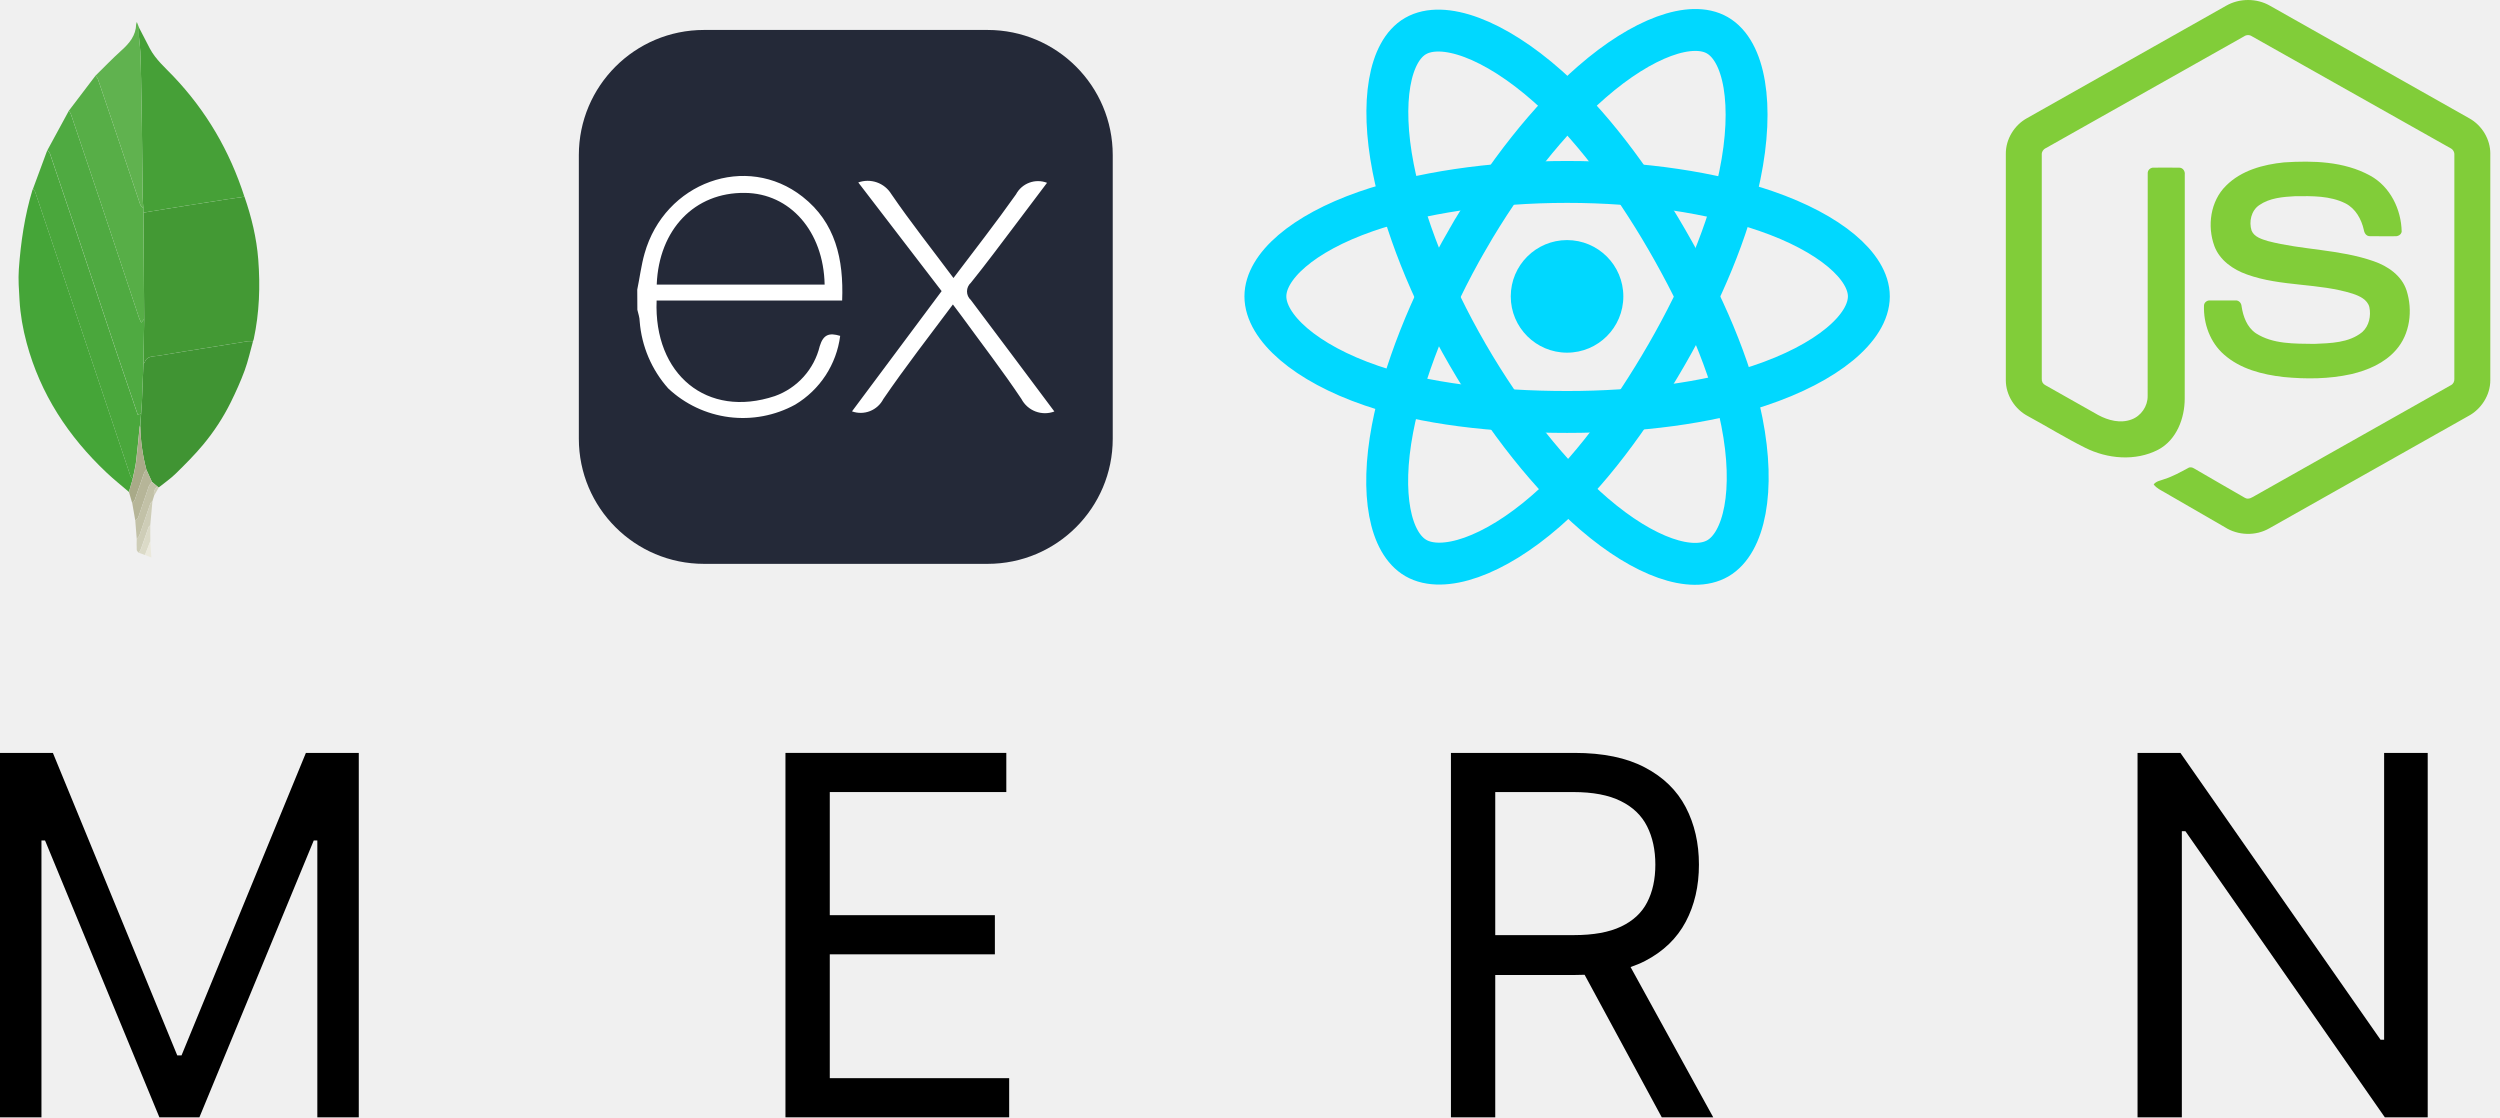
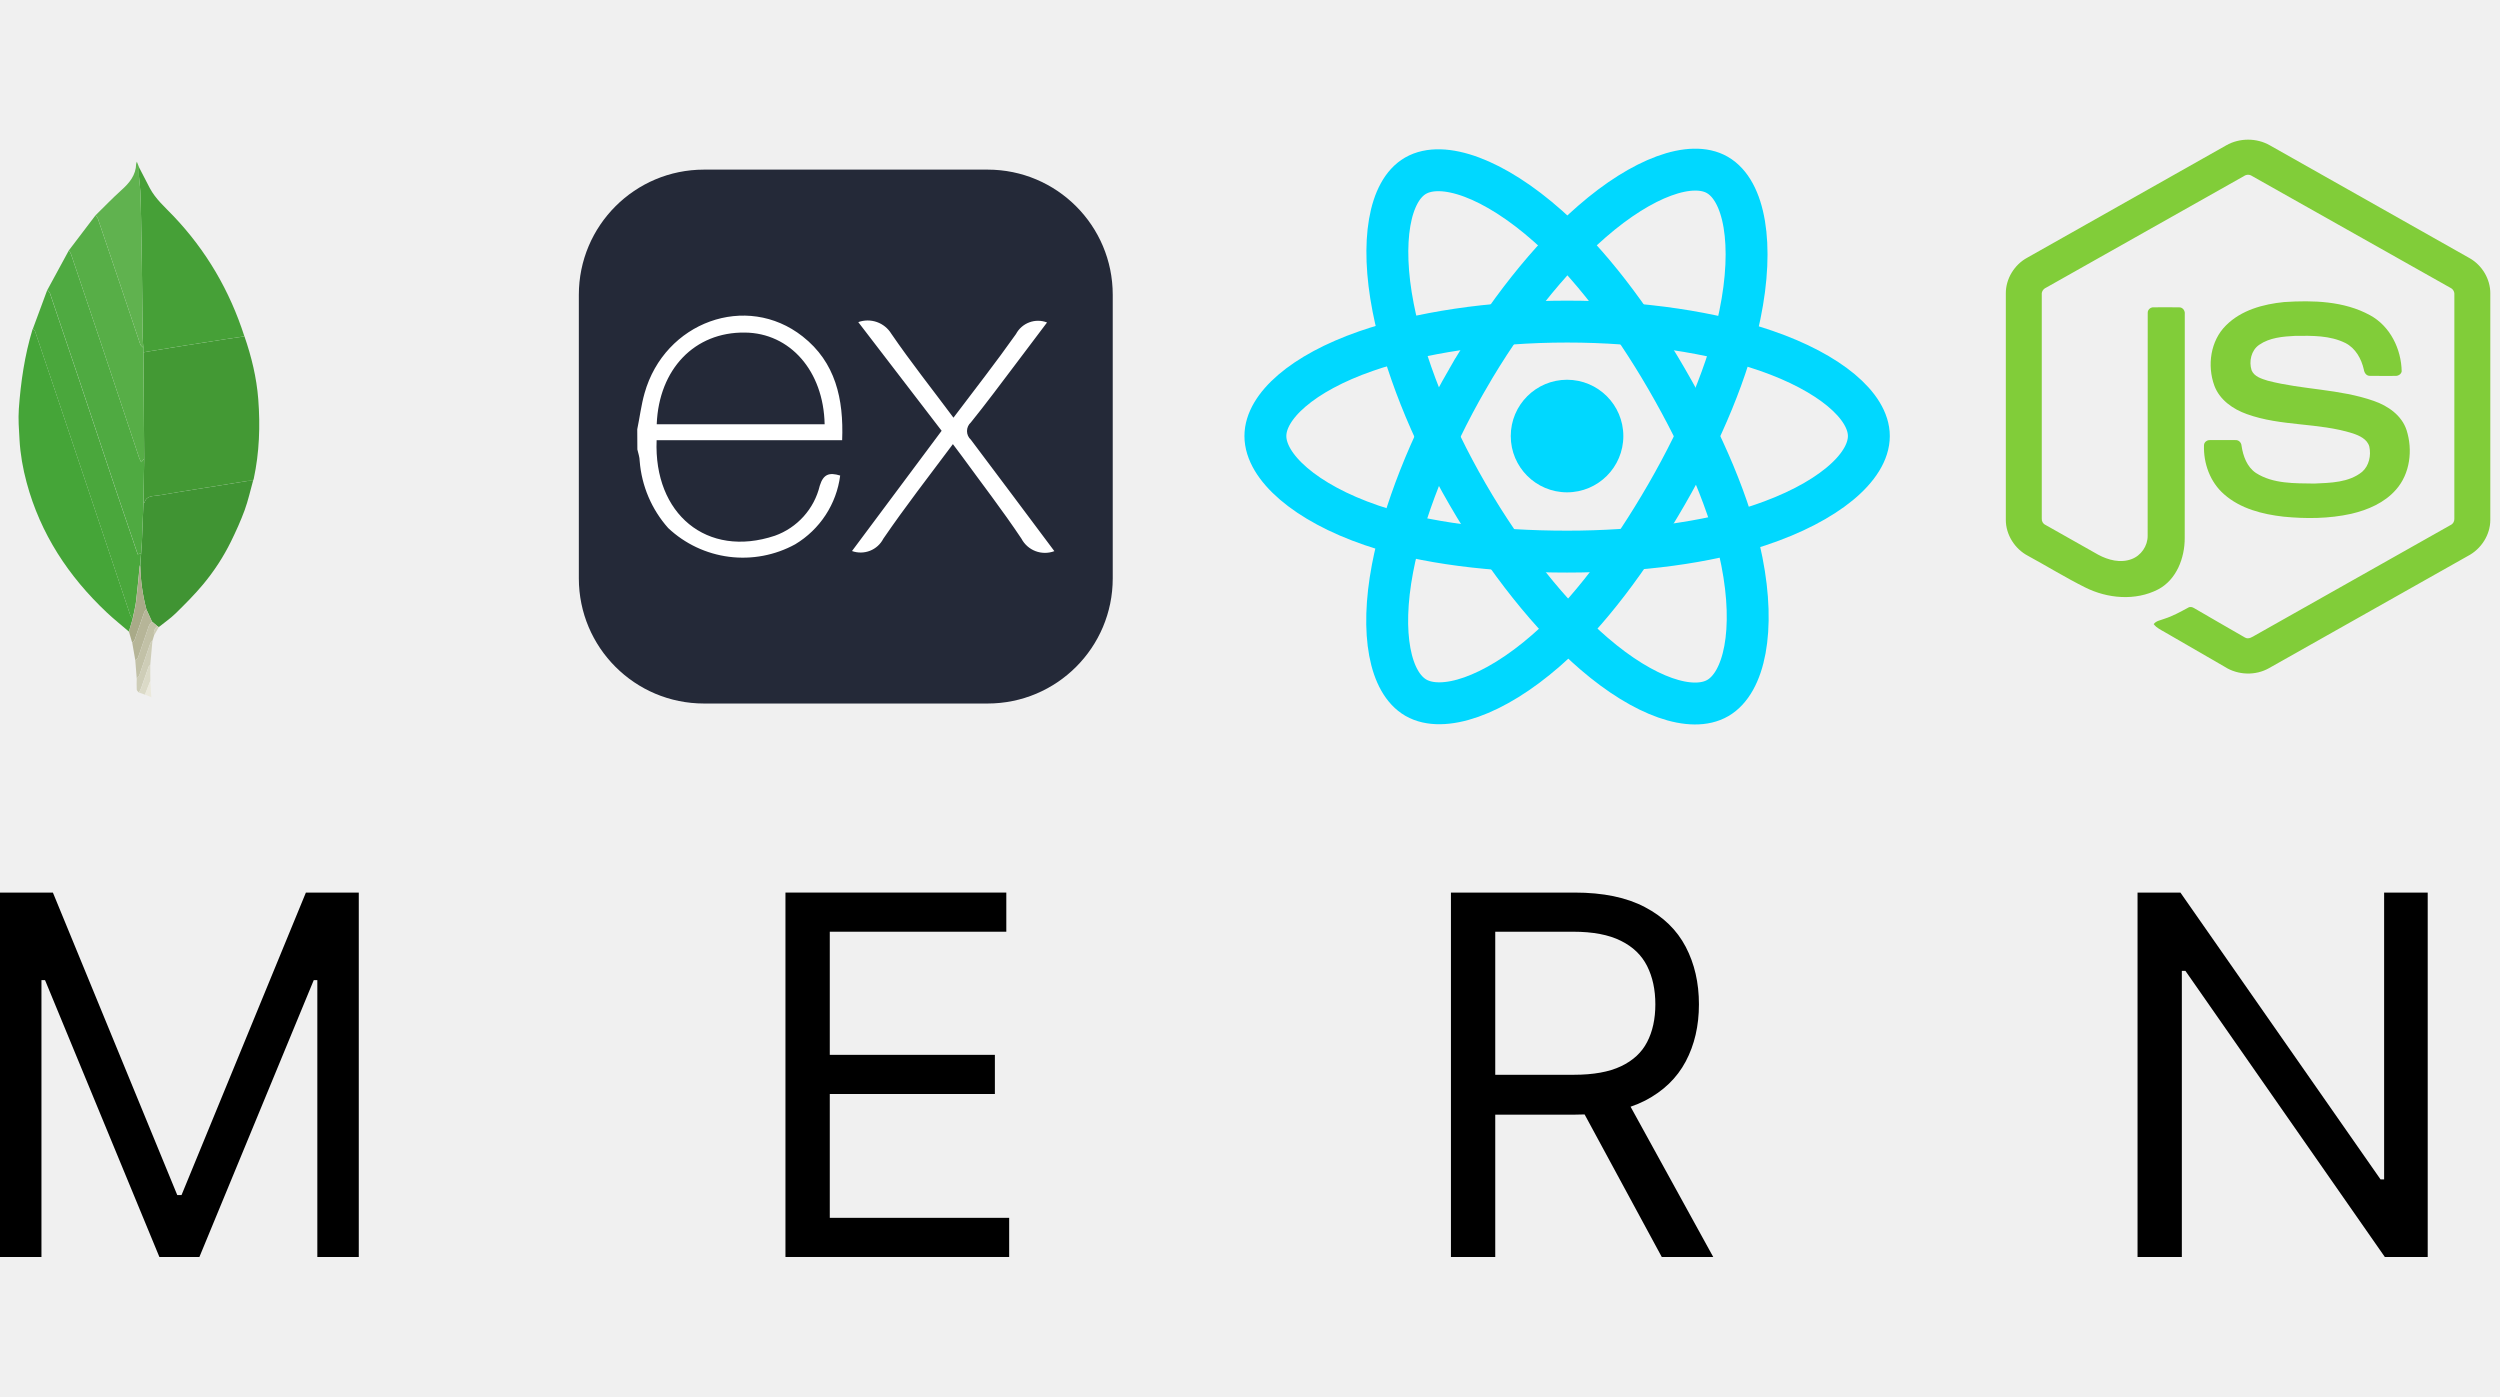
- <svg xmlns="http://www.w3.org/2000/svg" width="179" height="80" viewBox="0 0 179 80" fill="none">
-   <path d="M112.2 25.251C114.427 25.251 116.231 23.447 116.231 21.221C116.231 18.995 114.427 17.19 112.2 17.19C109.975 17.19 108.17 18.995 108.17 21.221C108.17 23.447 109.975 25.251 112.2 25.251Z" fill="#00D8FF" />
-   <path d="M112.206 13.026C117.618 13.026 122.645 13.803 126.435 15.108C131.002 16.68 133.81 19.063 133.81 21.221C133.81 23.47 130.834 26.002 125.93 27.627C122.222 28.855 117.343 29.496 112.206 29.496C106.94 29.496 101.952 28.895 98.203 27.613C93.459 25.992 90.602 23.427 90.602 21.221C90.602 19.081 93.283 16.716 97.785 15.146C101.59 13.82 106.741 13.026 112.205 13.026H112.206Z" stroke="#00D8FF" stroke-width="3" />
-   <path d="M105.072 17.147C107.775 12.46 110.959 8.493 113.983 5.861C117.626 2.69 121.094 1.449 122.963 2.526C124.911 3.65 125.618 7.493 124.575 12.553C123.788 16.378 121.905 20.925 119.339 25.375C116.708 29.938 113.695 33.957 110.712 36.565C106.938 39.864 103.289 41.058 101.378 39.956C99.523 38.887 98.814 35.383 99.704 30.698C100.456 26.74 102.342 21.881 105.071 17.147H105.072Z" stroke="#00D8FF" stroke-width="3" />
-   <path d="M105.079 25.387C102.368 20.704 100.522 15.964 99.751 12.03C98.824 7.29 99.48 3.666 101.347 2.584C103.294 1.458 106.976 2.765 110.839 6.195C113.76 8.788 116.759 12.689 119.333 17.135C121.972 21.693 123.949 26.311 124.719 30.197C125.692 35.115 124.904 38.873 122.995 39.978C121.143 41.05 117.753 39.915 114.138 36.804C111.084 34.176 107.817 30.116 105.079 25.387Z" stroke="#00D8FF" stroke-width="3" />
-   <path d="M159.396 0.408C160.344 -0.135 161.579 -0.137 162.526 0.408C167.29 3.1 172.056 5.788 176.82 8.482C177.716 8.986 178.315 9.983 178.306 11.016V27.213C178.313 28.288 177.654 29.309 176.709 29.802C171.96 32.48 167.214 35.16 162.466 37.837C161.498 38.39 160.239 38.348 159.302 37.749C157.878 36.924 156.452 36.103 155.028 35.278C154.737 35.105 154.409 34.967 154.204 34.685C154.386 34.44 154.71 34.41 154.974 34.303C155.568 34.114 156.114 33.81 156.66 33.516C156.798 33.421 156.967 33.458 157.099 33.542C158.316 34.24 159.523 34.959 160.745 35.65C161.005 35.8 161.269 35.6 161.492 35.476C166.152 32.843 170.817 30.219 175.477 27.584C175.649 27.501 175.745 27.318 175.731 27.129C175.734 21.786 175.731 16.442 175.732 11.099C175.752 10.884 175.628 10.687 175.434 10.599C170.702 7.934 165.972 5.265 161.24 2.6C161.158 2.543 161.061 2.513 160.962 2.513C160.862 2.513 160.765 2.542 160.683 2.599C155.951 5.265 151.222 7.937 146.491 10.601C146.298 10.69 146.168 10.884 146.191 11.099C146.192 16.442 146.191 21.786 146.191 27.13C146.183 27.222 146.203 27.315 146.249 27.395C146.295 27.475 146.365 27.54 146.448 27.579C147.711 28.295 148.975 29.006 150.238 29.72C150.95 30.103 151.824 30.331 152.608 30.037C153.3 29.789 153.785 29.083 153.772 28.348C153.779 23.036 153.769 17.724 153.777 12.412C153.76 12.177 153.984 11.982 154.213 12.004C154.82 12 155.427 11.996 156.034 12.006C156.287 12 156.461 12.254 156.43 12.491C156.427 17.837 156.436 23.182 156.426 28.528C156.427 29.953 155.842 31.503 154.524 32.2C152.901 33.041 150.894 32.862 149.291 32.056C147.902 31.363 146.577 30.545 145.214 29.803C144.266 29.312 143.611 28.287 143.617 27.213V11.016C143.607 9.962 144.231 8.947 145.154 8.449C149.902 5.77 154.649 3.088 159.396 0.408Z" fill="#81CD39" />
-   <path d="M163.541 11.627C165.612 11.493 167.829 11.548 169.692 12.568C171.135 13.35 171.935 14.991 171.96 16.593C171.92 16.809 171.694 16.929 171.488 16.914C170.887 16.913 170.286 16.922 169.685 16.91C169.43 16.92 169.282 16.685 169.25 16.459C169.077 15.692 168.659 14.933 167.937 14.563C166.829 14.008 165.545 14.036 164.336 14.048C163.454 14.094 162.506 14.171 161.758 14.69C161.185 15.082 161.01 15.876 161.215 16.515C161.408 16.973 161.937 17.121 162.371 17.258C164.866 17.91 167.511 17.845 169.959 18.704C170.972 19.054 171.964 19.735 172.31 20.796C172.764 22.218 172.565 23.918 171.553 25.06C170.733 25.999 169.538 26.511 168.346 26.789C166.76 27.142 165.115 27.151 163.504 26.994C161.99 26.822 160.414 26.424 159.245 25.392C158.246 24.524 157.758 23.172 157.806 21.867C157.818 21.646 158.037 21.492 158.248 21.511C158.853 21.506 159.458 21.504 160.063 21.511C160.305 21.494 160.484 21.703 160.497 21.931C160.608 22.661 160.883 23.428 161.52 23.861C162.75 24.655 164.293 24.601 165.701 24.623C166.867 24.571 168.177 24.555 169.128 23.784C169.631 23.345 169.779 22.609 169.644 21.976C169.497 21.442 168.938 21.192 168.458 21.03C165.994 20.25 163.32 20.533 160.88 19.652C159.89 19.302 158.932 18.64 158.552 17.623C158.021 16.182 158.264 14.401 159.382 13.298C160.472 12.2 162.045 11.778 163.541 11.627Z" fill="#81CD39" />
-   <path d="M70.713 2.145H50.405C45.457 2.145 41.445 6.157 41.445 11.105V31.413C41.445 36.361 45.457 40.372 50.405 40.372H70.713C75.661 40.372 79.672 36.361 79.672 31.413V11.105C79.672 6.157 75.661 2.145 70.713 2.145Z" fill="#242938" />
-   <path d="M75.492 29.462C75.057 29.627 74.577 29.626 74.142 29.461C73.708 29.296 73.349 28.977 73.133 28.565C71.78 26.54 70.286 24.605 68.849 22.629L68.227 21.799C66.516 24.09 64.806 26.29 63.245 28.574C63.042 28.967 62.702 29.274 62.29 29.436C61.877 29.598 61.42 29.604 61.003 29.454L67.421 20.844L61.452 13.064C61.881 12.909 62.352 12.907 62.783 13.058C63.214 13.21 63.58 13.505 63.818 13.895C65.204 15.921 66.741 17.855 68.268 19.906C69.804 17.872 71.324 15.929 72.743 13.919C72.948 13.532 73.287 13.234 73.698 13.081C74.108 12.927 74.56 12.931 74.968 13.089L72.652 16.161C71.614 17.531 70.593 18.909 69.514 20.246C69.427 20.324 69.357 20.419 69.309 20.526C69.262 20.633 69.237 20.748 69.237 20.865C69.237 20.981 69.262 21.097 69.309 21.203C69.357 21.31 69.427 21.405 69.514 21.483C71.498 24.115 73.466 26.755 75.492 29.462ZM45.627 20.736C45.801 19.906 45.909 19.001 46.15 18.154C47.586 13.048 53.44 10.922 57.466 14.086C59.824 15.937 60.414 18.561 60.298 21.517H47.014C46.798 26.797 50.608 29.985 55.482 28.358C56.273 28.075 56.98 27.6 57.541 26.975C58.102 26.35 58.499 25.596 58.695 24.779C58.953 23.949 59.368 23.808 60.157 24.049C60.027 25.059 59.669 26.028 59.111 26.881C58.553 27.733 57.809 28.448 56.935 28.972C55.491 29.762 53.834 30.075 52.201 29.866C50.568 29.657 49.043 28.938 47.844 27.81C46.657 26.476 45.94 24.791 45.801 23.011C45.801 22.729 45.693 22.446 45.635 22.181C45.63 21.699 45.627 21.218 45.627 20.736ZM47.03 20.379H59.044C58.969 16.552 56.553 13.837 53.332 13.812C49.745 13.762 47.18 16.419 47.022 20.362L47.03 20.379Z" fill="white" />
-   <path fill-rule="evenodd" clip-rule="evenodd" d="M17.503 14.083C18.008 15.543 18.371 17.033 18.491 18.577C18.639 20.493 18.572 22.396 18.168 24.28L18.116 24.431C17.989 24.431 17.86 24.416 17.736 24.435C16.689 24.599 15.644 24.77 14.598 24.939C13.517 25.115 12.435 25.283 11.356 25.47C10.974 25.536 10.501 25.457 10.346 25.985L10.272 26.011L10.325 22.851L10.271 15.227L10.775 15.14C11.599 15.006 12.422 14.869 13.247 14.738C14.23 14.582 15.215 14.429 16.199 14.277C16.634 14.21 17.069 14.148 17.503 14.083Z" fill="#439934" />
-   <path fill-rule="evenodd" clip-rule="evenodd" d="M9.23 35.222C8.699 34.765 8.149 34.329 7.64 33.848C4.9 31.264 2.895 28.221 1.908 24.553C1.636 23.544 1.455 22.518 1.397 21.476C1.355 20.745 1.297 20.009 1.348 19.283C1.486 17.352 1.765 15.439 2.331 13.578L2.362 13.535C2.418 13.608 2.497 13.673 2.525 13.756C3.078 15.384 3.626 17.014 4.172 18.645C5.888 23.769 7.602 28.894 9.32 34.017C9.354 34.117 9.441 34.199 9.503 34.289L9.23 35.222Z" fill="#45A538" />
-   <path fill-rule="evenodd" clip-rule="evenodd" d="M17.499 14.083C17.064 14.148 16.63 14.21 16.195 14.277C15.211 14.429 14.227 14.582 13.243 14.738C12.419 14.868 11.595 15.005 10.771 15.14L10.268 15.227L10.264 14.899C10.247 14.629 10.219 14.358 10.215 14.089L10.159 8.922C10.145 7.844 10.126 6.767 10.104 5.689C10.093 5.02 10.073 4.35 10.046 3.681C10.029 3.322 9.971 2.964 9.948 2.605C9.935 2.398 9.953 2.19 9.957 1.983C10.214 2.48 10.466 2.981 10.729 3.475C11.146 4.256 11.811 4.831 12.41 5.459C14.774 7.941 16.453 10.825 17.499 14.083Z" fill="#46A037" />
-   <path fill-rule="evenodd" clip-rule="evenodd" d="M10.273 26.011L10.347 25.986C10.502 25.457 10.975 25.536 11.357 25.47C12.436 25.283 13.518 25.115 14.599 24.94C15.645 24.77 16.69 24.6 17.737 24.435C17.86 24.416 17.99 24.432 18.116 24.431C17.921 25.129 17.767 25.843 17.519 26.521C17.237 27.291 16.896 28.042 16.535 28.779C15.993 29.877 15.322 30.908 14.537 31.848C13.934 32.573 13.262 33.244 12.588 33.906C12.215 34.272 11.777 34.571 11.367 34.9L11.261 34.827L10.88 34.502L10.485 33.636C10.216 32.626 10.068 31.587 10.047 30.543L10.054 30.366L10.108 29.604C10.126 29.343 10.15 29.083 10.161 28.822C10.2 27.886 10.236 26.948 10.273 26.011Z" fill="#409433" />
-   <path fill-rule="evenodd" clip-rule="evenodd" d="M10.271 26.011C10.234 26.948 10.199 27.886 10.159 28.823C10.148 29.084 10.124 29.344 10.106 29.604L9.866 29.695C9.332 28.123 8.797 26.567 8.275 25.007C7.41 22.427 6.556 19.842 5.693 17.261C4.995 15.177 4.293 13.095 3.586 11.015C3.553 10.918 3.458 10.842 3.393 10.756L4.932 7.926C4.985 8.017 5.054 8.103 5.088 8.202C5.8 10.309 6.51 12.416 7.215 14.526C8.132 17.271 9.042 20.017 9.959 22.762C9.995 22.872 10.055 22.973 10.113 23.096L10.323 22.851L10.271 26.011Z" fill="#4FAA41" />
-   <path fill-rule="evenodd" clip-rule="evenodd" d="M3.386 10.756C3.453 10.842 3.547 10.918 3.58 11.015C4.287 13.095 4.989 15.177 5.686 17.261C6.55 19.842 7.404 22.427 8.268 25.007C8.791 26.567 9.325 28.122 9.86 29.695L10.1 29.604L10.046 30.367L9.997 30.543C9.913 31.378 9.843 32.215 9.741 33.048C9.69 33.466 9.581 33.876 9.498 34.289C9.436 34.199 9.349 34.117 9.315 34.017C7.596 28.894 5.883 23.768 4.167 18.645C3.621 17.014 3.072 15.384 2.52 13.756C2.492 13.673 2.413 13.608 2.357 13.535L3.386 10.756Z" fill="#4AA73C" />
-   <path fill-rule="evenodd" clip-rule="evenodd" d="M10.323 22.851L10.113 23.096C10.055 22.973 9.995 22.872 9.958 22.763C9.042 20.017 8.132 17.271 7.215 14.526C6.509 12.417 5.8 10.309 5.088 8.202C5.054 8.104 4.985 8.018 4.932 7.926L6.835 5.422C6.895 5.502 6.981 5.573 7.011 5.663C7.54 7.211 8.063 8.759 8.584 10.309C9.071 11.757 9.55 13.206 10.042 14.651C10.075 14.748 10.19 14.816 10.266 14.899L10.27 15.227L10.323 22.851Z" fill="#57AE47" />
-   <path fill-rule="evenodd" clip-rule="evenodd" d="M10.265 14.898C10.188 14.816 10.074 14.748 10.041 14.651C9.549 13.206 9.07 11.756 8.583 10.309C8.063 8.759 7.539 7.21 7.011 5.663C6.98 5.573 6.894 5.502 6.834 5.422C7.453 4.816 8.053 4.188 8.697 3.609C9.269 3.096 9.729 2.545 9.75 1.733L9.796 1.572L9.959 1.982C9.955 2.19 9.936 2.398 9.95 2.604C9.973 2.964 10.031 3.321 10.047 3.681C10.077 4.349 10.092 5.019 10.105 5.689C10.127 6.766 10.147 7.844 10.16 8.922L10.216 14.088C10.22 14.358 10.249 14.629 10.265 14.898Z" fill="#60B24F" />
-   <path fill-rule="evenodd" clip-rule="evenodd" d="M9.506 34.289C9.589 33.875 9.698 33.465 9.749 33.048C9.851 32.215 9.921 31.378 10.005 30.543L10.026 30.54L10.046 30.543C10.068 31.588 10.215 32.627 10.485 33.636C10.429 33.709 10.351 33.774 10.322 33.856C10.093 34.501 9.878 35.151 9.648 35.795C9.617 35.883 9.529 35.952 9.467 36.029L9.232 35.222L9.506 34.289Z" fill="#A9AA88" />
-   <path fill-rule="evenodd" clip-rule="evenodd" d="M9.469 36.029C9.53 35.952 9.618 35.883 9.649 35.795C9.879 35.151 10.095 34.501 10.323 33.857C10.352 33.775 10.431 33.71 10.486 33.637L10.881 34.503C10.803 34.613 10.695 34.713 10.652 34.836L9.896 37.055C9.865 37.144 9.759 37.207 9.688 37.282L9.469 36.029Z" fill="#B6B598" />
-   <path fill-rule="evenodd" clip-rule="evenodd" d="M9.686 37.282C9.757 37.206 9.863 37.144 9.894 37.054L10.65 34.836C10.693 34.712 10.801 34.612 10.879 34.502L11.261 34.828C11.076 35.01 10.974 35.221 11.035 35.487L10.919 35.867C10.867 35.932 10.79 35.989 10.764 36.063C10.5 36.819 10.249 37.578 9.983 38.334C9.949 38.429 9.856 38.504 9.79 38.589L9.686 37.282Z" fill="#C2C1A7" />
-   <path fill-rule="evenodd" clip-rule="evenodd" d="M9.788 38.588C9.854 38.503 9.947 38.428 9.981 38.333C10.247 37.578 10.498 36.818 10.762 36.062C10.788 35.988 10.864 35.931 10.917 35.866L10.757 37.609C10.714 37.659 10.652 37.702 10.632 37.759L10.099 39.285C10.062 39.389 9.99 39.482 9.934 39.58C9.884 39.515 9.796 39.452 9.791 39.384C9.776 39.12 9.787 38.854 9.788 38.588Z" fill="#CECDB7" />
-   <path fill-rule="evenodd" clip-rule="evenodd" d="M9.938 39.581C9.993 39.483 10.065 39.39 10.102 39.286L10.635 37.76C10.656 37.703 10.718 37.66 10.76 37.61L10.764 38.754L10.381 39.737L9.938 39.581Z" fill="#DBDAC7" />
-   <path fill-rule="evenodd" clip-rule="evenodd" d="M10.375 39.736L10.758 38.754L10.837 39.916L10.375 39.736Z" fill="#EBE9DC" />
-   <path fill-rule="evenodd" clip-rule="evenodd" d="M11.035 35.487C10.974 35.221 11.076 35.01 11.261 34.827L11.367 34.9L11.035 35.487Z" fill="#CECDB7" />
-   <path fill-rule="evenodd" clip-rule="evenodd" d="M10.044 30.544L10.023 30.541L10.002 30.544L10.051 30.367L10.044 30.544Z" fill="#4FAA41" />
-   <path d="M0 53.908H3.787L12.691 75.566H12.998L21.902 53.908H25.689V80H22.721V60.176H22.465L14.277 80H11.412L3.224 60.176H2.968V80H0V53.908Z" fill="black" />
-   <path d="M56.239 80V53.908H72.052V56.711H59.412V65.527H71.233V68.33H59.412V77.197H72.257V80H56.239Z" fill="black" />
-   <path d="M103.887 80V53.908H112.74C114.787 53.908 116.467 54.256 117.781 54.953C119.094 55.641 120.067 56.588 120.698 57.794C121.329 59 121.644 60.372 121.644 61.909C121.644 63.446 121.329 64.809 120.698 65.999C120.067 67.188 119.099 68.122 117.794 68.801C116.489 69.472 114.821 69.808 112.791 69.808H105.627V66.954H112.689C114.088 66.954 115.214 66.75 116.067 66.343C116.928 65.935 117.551 65.357 117.934 64.61C118.327 63.854 118.523 62.954 118.523 61.909C118.523 60.864 118.327 59.951 117.934 59.17C117.542 58.389 116.915 57.785 116.054 57.361C115.192 56.928 114.054 56.711 112.638 56.711H107.06V80H103.887ZM116.22 68.279L122.668 80H118.983L112.638 68.279H116.22Z" fill="black" />
-   <path d="M173.824 53.908V80H170.754L156.476 59.514H156.22V80H153.048V53.908H156.118L170.447 74.445H170.703V53.908H173.824Z" fill="black" />
+ <svg xmlns="http://www.w3.org/2000/svg" width="179" height="100" viewBox="0 0 179 100" fill="none">
+   <path d="M112.2 35.251C114.427 35.251 116.231 33.447 116.231 31.221C116.231 28.995 114.427 27.19 112.2 27.19C109.975 27.19 108.17 28.995 108.17 31.221C108.17 33.447 109.975 35.251 112.2 35.251Z" fill="#00D8FF" />
+   <path d="M112.206 23.026C117.618 23.026 122.645 23.803 126.435 25.108C131.002 26.68 133.81 29.063 133.81 31.221C133.81 33.47 130.834 36.002 125.93 37.627C122.222 38.855 117.343 39.496 112.206 39.496C106.94 39.496 101.952 38.895 98.203 37.613C93.459 35.992 90.602 33.427 90.602 31.221C90.602 29.081 93.283 26.716 97.785 25.146C101.59 23.82 106.741 23.026 112.205 23.026H112.206Z" stroke="#00D8FF" stroke-width="3" />
+   <path d="M105.072 27.147C107.775 22.46 110.959 18.493 113.983 15.861C117.626 12.69 121.094 11.449 122.963 12.526C124.911 13.65 125.618 17.493 124.575 22.553C123.788 26.378 121.905 30.925 119.339 35.375C116.708 39.938 113.695 43.957 110.712 46.565C106.938 49.864 103.289 51.058 101.378 49.956C99.523 48.887 98.814 45.383 99.704 40.698C100.456 36.74 102.342 31.881 105.071 27.147H105.072Z" stroke="#00D8FF" stroke-width="3" />
+   <path d="M105.079 35.387C102.368 30.704 100.522 25.964 99.751 22.03C98.824 17.29 99.48 13.665 101.347 12.584C103.294 11.458 106.976 12.765 110.839 16.195C113.76 18.788 116.759 22.689 119.333 27.135C121.972 31.693 123.949 36.311 124.719 40.197C125.692 45.115 124.904 48.873 122.995 49.978C121.143 51.05 117.753 49.915 114.138 46.804C111.084 44.176 107.817 40.116 105.079 35.387Z" stroke="#00D8FF" stroke-width="3" />
+   <path d="M159.396 10.408C160.344 9.865 161.579 9.863 162.526 10.408C167.29 13.1 172.056 15.788 176.82 18.482C177.716 18.986 178.315 19.983 178.306 21.016V37.213C178.313 38.288 177.654 39.309 176.709 39.802C171.96 42.48 167.214 45.16 162.466 47.837C161.498 48.39 160.239 48.348 159.302 47.749C157.878 46.924 156.452 46.103 155.028 45.278C154.737 45.105 154.409 44.967 154.204 44.685C154.386 44.44 154.71 44.41 154.974 44.303C155.568 44.114 156.114 43.81 156.66 43.516C156.798 43.421 156.967 43.458 157.099 43.542C158.316 44.24 159.523 44.959 160.745 45.65C161.005 45.8 161.269 45.6 161.492 45.476C166.152 42.843 170.817 40.219 175.477 37.584C175.649 37.501 175.745 37.318 175.731 37.129C175.734 31.786 175.731 26.442 175.732 21.099C175.752 20.884 175.628 20.687 175.434 20.599C170.702 17.934 165.972 15.265 161.24 12.6C161.158 12.543 161.061 12.513 160.962 12.513C160.862 12.513 160.765 12.543 160.683 12.599C155.951 15.265 151.222 17.937 146.491 20.602C146.298 20.69 146.168 20.884 146.191 21.099C146.192 26.442 146.191 31.786 146.191 37.13C146.183 37.222 146.203 37.315 146.249 37.395C146.295 37.475 146.365 37.54 146.448 37.579C147.711 38.295 148.975 39.006 150.238 39.72C150.95 40.103 151.824 40.331 152.608 40.037C153.3 39.789 153.785 39.083 153.772 38.348C153.779 33.036 153.769 27.724 153.777 22.412C153.76 22.177 153.984 21.982 154.213 22.004C154.82 22 155.427 21.996 156.034 22.006C156.287 22 156.461 22.254 156.43 22.491C156.427 27.837 156.436 33.182 156.426 38.528C156.427 39.953 155.842 41.503 154.524 42.2C152.901 43.041 150.894 42.862 149.291 42.056C147.902 41.363 146.577 40.545 145.214 39.803C144.266 39.312 143.611 38.287 143.617 37.213V21.016C143.607 19.962 144.231 18.947 145.154 18.45C149.902 15.77 154.649 13.088 159.396 10.408Z" fill="#81CD39" />
+   <path d="M163.541 21.627C165.612 21.493 167.829 21.548 169.692 22.568C171.135 23.35 171.935 24.991 171.96 26.593C171.92 26.809 171.694 26.929 171.488 26.914C170.887 26.913 170.286 26.922 169.685 26.91C169.43 26.92 169.282 26.685 169.25 26.459C169.077 25.692 168.659 24.933 167.937 24.563C166.829 24.008 165.545 24.036 164.336 24.048C163.454 24.094 162.506 24.171 161.758 24.689C161.185 25.082 161.01 25.876 161.215 26.515C161.408 26.973 161.937 27.121 162.371 27.258C164.866 27.91 167.511 27.845 169.959 28.704C170.972 29.054 171.964 29.735 172.31 30.796C172.764 32.218 172.565 33.918 171.553 35.06C170.733 35.999 169.538 36.511 168.346 36.789C166.76 37.142 165.115 37.151 163.504 36.994C161.99 36.822 160.414 36.424 159.245 35.392C158.246 34.524 157.758 33.172 157.806 31.867C157.818 31.646 158.037 31.492 158.248 31.511C158.853 31.506 159.458 31.504 160.063 31.511C160.305 31.494 160.484 31.703 160.497 31.931C160.608 32.661 160.883 33.428 161.52 33.861C162.75 34.655 164.293 34.6 165.701 34.623C166.867 34.571 168.177 34.555 169.128 33.784C169.631 33.344 169.779 32.609 169.644 31.976C169.497 31.442 168.938 31.192 168.458 31.03C165.994 30.25 163.32 30.533 160.88 29.652C159.89 29.302 158.932 28.64 158.552 27.623C158.021 26.182 158.264 24.401 159.382 23.298C160.472 22.201 162.045 21.778 163.541 21.627Z" fill="#81CD39" />
+   <path d="M70.713 12.145H50.405C45.457 12.145 41.445 16.157 41.445 21.105V41.413C41.445 46.361 45.457 50.372 50.405 50.372H70.713C75.661 50.372 79.672 46.361 79.672 41.413V21.105C79.672 16.157 75.661 12.145 70.713 12.145Z" fill="#242938" />
+   <path d="M75.492 39.462C75.057 39.627 74.577 39.626 74.142 39.461C73.708 39.296 73.349 38.977 73.133 38.565C71.78 36.539 70.286 34.605 68.849 32.629L68.227 31.799C66.516 34.09 64.806 36.29 63.245 38.574C63.042 38.967 62.702 39.274 62.29 39.436C61.877 39.597 61.42 39.604 61.003 39.454L67.421 30.844L61.452 23.064C61.881 22.909 62.352 22.907 62.783 23.058C63.214 23.209 63.58 23.505 63.818 23.895C65.204 25.921 66.741 27.855 68.268 29.906C69.804 27.872 71.324 25.929 72.743 23.919C72.948 23.532 73.287 23.234 73.698 23.081C74.108 22.927 74.56 22.93 74.968 23.089L72.652 26.161C71.614 27.531 70.593 28.909 69.514 30.246C69.427 30.324 69.357 30.419 69.309 30.526C69.262 30.633 69.237 30.748 69.237 30.865C69.237 30.981 69.262 31.097 69.309 31.203C69.357 31.31 69.427 31.405 69.514 31.483C71.498 34.115 73.466 36.755 75.492 39.462ZM45.627 30.736C45.801 29.906 45.909 29.001 46.15 28.154C47.586 23.048 53.44 20.922 57.466 24.086C59.824 25.937 60.414 28.561 60.298 31.517H47.014C46.798 36.797 50.608 39.985 55.482 38.358C56.273 38.075 56.98 37.6 57.541 36.975C58.102 36.35 58.499 35.596 58.695 34.779C58.953 33.949 59.368 33.808 60.157 34.049C60.027 35.059 59.669 36.028 59.111 36.88C58.553 37.733 57.809 38.448 56.935 38.972C55.491 39.762 53.834 40.075 52.201 39.866C50.568 39.657 49.043 38.938 47.844 37.81C46.657 36.476 45.94 34.791 45.801 33.011C45.801 32.729 45.693 32.446 45.635 32.181C45.63 31.699 45.627 31.218 45.627 30.736ZM47.03 30.379H59.044C58.969 26.552 56.553 23.837 53.332 23.812C49.745 23.762 47.18 26.419 47.022 30.362L47.03 30.379Z" fill="white" />
+   <path fill-rule="evenodd" clip-rule="evenodd" d="M17.503 24.083C18.008 25.543 18.371 27.033 18.491 28.577C18.639 30.493 18.572 32.396 18.168 34.281L18.116 34.431C17.989 34.431 17.86 34.416 17.736 34.435C16.689 34.599 15.644 34.77 14.598 34.939C13.517 35.115 12.435 35.283 11.356 35.47C10.974 35.536 10.501 35.457 10.346 35.985L10.272 36.011L10.325 32.851L10.271 25.227L10.775 25.14C11.599 25.006 12.422 24.869 13.247 24.738C14.23 24.582 15.215 24.429 16.199 24.277C16.634 24.21 17.069 24.148 17.503 24.083Z" fill="#439934" />
+   <path fill-rule="evenodd" clip-rule="evenodd" d="M9.23 45.222C8.699 44.765 8.149 44.329 7.64 43.848C4.9 41.264 2.895 38.221 1.908 34.553C1.636 33.544 1.455 32.518 1.397 31.476C1.355 30.745 1.297 30.009 1.348 29.283C1.486 27.352 1.765 25.439 2.331 23.578L2.362 23.535C2.418 23.608 2.497 23.673 2.525 23.756C3.078 25.384 3.626 27.014 4.172 28.645C5.888 33.769 7.602 38.894 9.32 44.017C9.354 44.117 9.441 44.199 9.503 44.289L9.23 45.222Z" fill="#45A538" />
+   <path fill-rule="evenodd" clip-rule="evenodd" d="M17.499 24.083C17.064 24.148 16.63 24.21 16.195 24.277C15.211 24.429 14.227 24.582 13.243 24.738C12.419 24.868 11.595 25.006 10.771 25.14L10.268 25.227L10.264 24.898C10.247 24.628 10.219 24.358 10.215 24.089L10.159 18.922C10.145 17.845 10.126 16.767 10.104 15.689C10.093 15.02 10.073 14.35 10.046 13.681C10.029 13.322 9.971 12.964 9.948 12.605C9.935 12.398 9.953 12.19 9.957 11.983C10.214 12.48 10.466 12.981 10.729 13.475C11.146 14.256 11.811 14.831 12.41 15.459C14.774 17.941 16.453 20.825 17.499 24.083Z" fill="#46A037" />
+   <path fill-rule="evenodd" clip-rule="evenodd" d="M10.273 36.011L10.347 35.986C10.502 35.457 10.975 35.536 11.357 35.47C12.436 35.283 13.518 35.115 14.599 34.94C15.645 34.77 16.69 34.6 17.737 34.435C17.86 34.416 17.99 34.432 18.116 34.431C17.921 35.129 17.767 35.843 17.519 36.521C17.237 37.291 16.896 38.042 16.535 38.779C15.993 39.877 15.322 40.908 14.537 41.848C13.934 42.573 13.262 43.244 12.588 43.906C12.215 44.272 11.777 44.571 11.367 44.9L11.261 44.827L10.88 44.502L10.485 43.636C10.216 42.626 10.068 41.587 10.047 40.543L10.054 40.366L10.108 39.603C10.126 39.343 10.15 39.083 10.161 38.822C10.2 37.886 10.236 36.948 10.273 36.011Z" fill="#409433" />
+   <path fill-rule="evenodd" clip-rule="evenodd" d="M10.271 36.011C10.234 36.948 10.199 37.886 10.159 38.823C10.148 39.084 10.124 39.344 10.106 39.604L9.866 39.695C9.332 38.123 8.797 36.567 8.275 35.007C7.41 32.426 6.556 29.842 5.693 27.261C4.995 25.177 4.293 23.095 3.586 21.015C3.553 20.918 3.458 20.842 3.393 20.756L4.932 17.925C4.985 18.017 5.054 18.103 5.088 18.202C5.8 20.309 6.51 22.416 7.215 24.526C8.132 27.271 9.042 30.017 9.959 32.762C9.995 32.872 10.055 32.973 10.113 33.096L10.323 32.851L10.271 36.011Z" fill="#4FAA41" />
+   <path fill-rule="evenodd" clip-rule="evenodd" d="M3.386 20.756C3.453 20.842 3.547 20.918 3.58 21.015C4.287 23.095 4.989 25.177 5.686 27.261C6.55 29.842 7.404 32.426 8.268 35.007C8.791 36.567 9.325 38.123 9.86 39.695L10.1 39.604L10.046 40.367L9.997 40.543C9.913 41.378 9.843 42.215 9.741 43.048C9.69 43.466 9.581 43.876 9.498 44.289C9.436 44.199 9.349 44.117 9.315 44.017C7.596 38.894 5.883 33.769 4.167 28.645C3.621 27.014 3.072 25.384 2.52 23.756C2.492 23.673 2.413 23.608 2.357 23.535L3.386 20.756Z" fill="#4AA73C" />
+   <path fill-rule="evenodd" clip-rule="evenodd" d="M10.323 32.851L10.113 33.096C10.055 32.973 9.995 32.872 9.958 32.763C9.042 30.017 8.132 27.271 7.215 24.526C6.509 22.417 5.8 20.309 5.088 18.202C5.054 18.104 4.985 18.018 4.932 17.926L6.835 15.422C6.895 15.502 6.981 15.573 7.011 15.663C7.54 17.211 8.063 18.759 8.584 20.309C9.071 21.757 9.55 23.206 10.042 24.651C10.075 24.748 10.19 24.817 10.266 24.899L10.27 25.227L10.323 32.851Z" fill="#57AE47" />
+   <path fill-rule="evenodd" clip-rule="evenodd" d="M10.265 24.898C10.188 24.817 10.074 24.748 10.041 24.651C9.549 23.206 9.07 21.756 8.583 20.309C8.063 18.759 7.539 17.21 7.011 15.663C6.98 15.573 6.894 15.502 6.834 15.422C7.453 14.816 8.053 14.188 8.697 13.609C9.269 13.096 9.729 12.545 9.75 11.733L9.796 11.572L9.959 11.982C9.955 12.19 9.936 12.398 9.95 12.604C9.973 12.964 10.031 13.321 10.047 13.681C10.077 14.349 10.092 15.019 10.105 15.689C10.127 16.766 10.147 17.844 10.16 18.922L10.216 24.088C10.22 24.358 10.249 24.628 10.265 24.898Z" fill="#60B24F" />
+   <path fill-rule="evenodd" clip-rule="evenodd" d="M9.506 44.289C9.589 43.875 9.698 43.465 9.749 43.048C9.851 42.215 9.921 41.378 10.005 40.543L10.026 40.54L10.046 40.543C10.068 41.588 10.215 42.627 10.485 43.636C10.429 43.709 10.351 43.774 10.322 43.856C10.093 44.501 9.878 45.151 9.648 45.795C9.617 45.883 9.529 45.952 9.467 46.029L9.232 45.222L9.506 44.289Z" fill="#A9AA88" />
+   <path fill-rule="evenodd" clip-rule="evenodd" d="M9.469 46.029C9.53 45.952 9.618 45.883 9.649 45.795C9.879 45.151 10.095 44.501 10.323 43.857C10.352 43.775 10.431 43.71 10.486 43.637L10.881 44.503C10.803 44.613 10.695 44.713 10.652 44.836L9.896 47.055C9.865 47.144 9.759 47.207 9.688 47.282L9.469 46.029Z" fill="#B6B598" />
+   <path fill-rule="evenodd" clip-rule="evenodd" d="M9.686 47.282C9.757 47.206 9.863 47.144 9.894 47.054L10.65 44.836C10.693 44.712 10.801 44.612 10.879 44.502L11.261 44.828C11.076 45.01 10.974 45.221 11.035 45.487L10.919 45.867C10.867 45.932 10.79 45.989 10.764 46.063C10.5 46.819 10.249 47.578 9.983 48.334C9.949 48.429 9.856 48.504 9.79 48.589L9.686 47.282Z" fill="#C2C1A7" />
+   <path fill-rule="evenodd" clip-rule="evenodd" d="M9.788 48.588C9.854 48.503 9.947 48.428 9.981 48.333C10.247 47.578 10.498 46.818 10.762 46.062C10.788 45.988 10.864 45.931 10.917 45.866L10.757 47.609C10.714 47.659 10.652 47.702 10.632 47.759L10.099 49.285C10.062 49.389 9.99 49.482 9.934 49.58C9.884 49.515 9.796 49.452 9.791 49.384C9.776 49.12 9.787 48.854 9.788 48.588Z" fill="#CECDB7" />
+   <path fill-rule="evenodd" clip-rule="evenodd" d="M9.938 49.581C9.993 49.483 10.065 49.39 10.102 49.286L10.635 47.76C10.656 47.703 10.718 47.66 10.76 47.61L10.764 48.754L10.381 49.737L9.938 49.581Z" fill="#DBDAC7" />
+   <path fill-rule="evenodd" clip-rule="evenodd" d="M10.375 49.736L10.758 48.754L10.837 49.916L10.375 49.736Z" fill="#EBE9DC" />
+   <path fill-rule="evenodd" clip-rule="evenodd" d="M11.035 45.487C10.974 45.221 11.076 45.01 11.261 44.827L11.367 44.9L11.035 45.487Z" fill="#CECDB7" />
+   <path fill-rule="evenodd" clip-rule="evenodd" d="M10.044 40.544L10.023 40.541L10.002 40.544L10.051 40.367L10.044 40.544Z" fill="#4FAA41" />
+   <path d="M0 63.908H3.787L12.691 85.566H12.998L21.902 63.908H25.689V90H22.721V70.176H22.465L14.277 90H11.412L3.224 70.176H2.968V90H0V63.908Z" fill="black" />
+   <path d="M56.239 90V63.908H72.052V66.711H59.412V75.527H71.233V78.33H59.412V87.197H72.257V90H56.239Z" fill="black" />
+   <path d="M103.887 90V63.908H112.74C114.787 63.908 116.467 64.256 117.781 64.953C119.094 65.641 120.067 66.588 120.698 67.794C121.329 69 121.644 70.372 121.644 71.909C121.644 73.446 121.329 74.809 120.698 75.999C120.067 77.188 119.099 78.122 117.794 78.801C116.489 79.472 114.821 79.808 112.791 79.808H105.627V76.954H112.689C114.088 76.954 115.214 76.75 116.067 76.343C116.928 75.935 117.551 75.357 117.934 74.61C118.327 73.854 118.523 72.954 118.523 71.909C118.523 70.864 118.327 69.951 117.934 69.17C117.542 68.388 116.915 67.785 116.054 67.361C115.192 66.928 114.054 66.711 112.638 66.711H107.06V90H103.887ZM116.22 78.279L122.668 90H118.983L112.638 78.279H116.22Z" fill="black" />
+   <path d="M173.824 63.908V90H170.754L156.476 69.514H156.22V90H153.048V63.908H156.118L170.447 84.445H170.703V63.908H173.824Z" fill="black" />
</svg>
